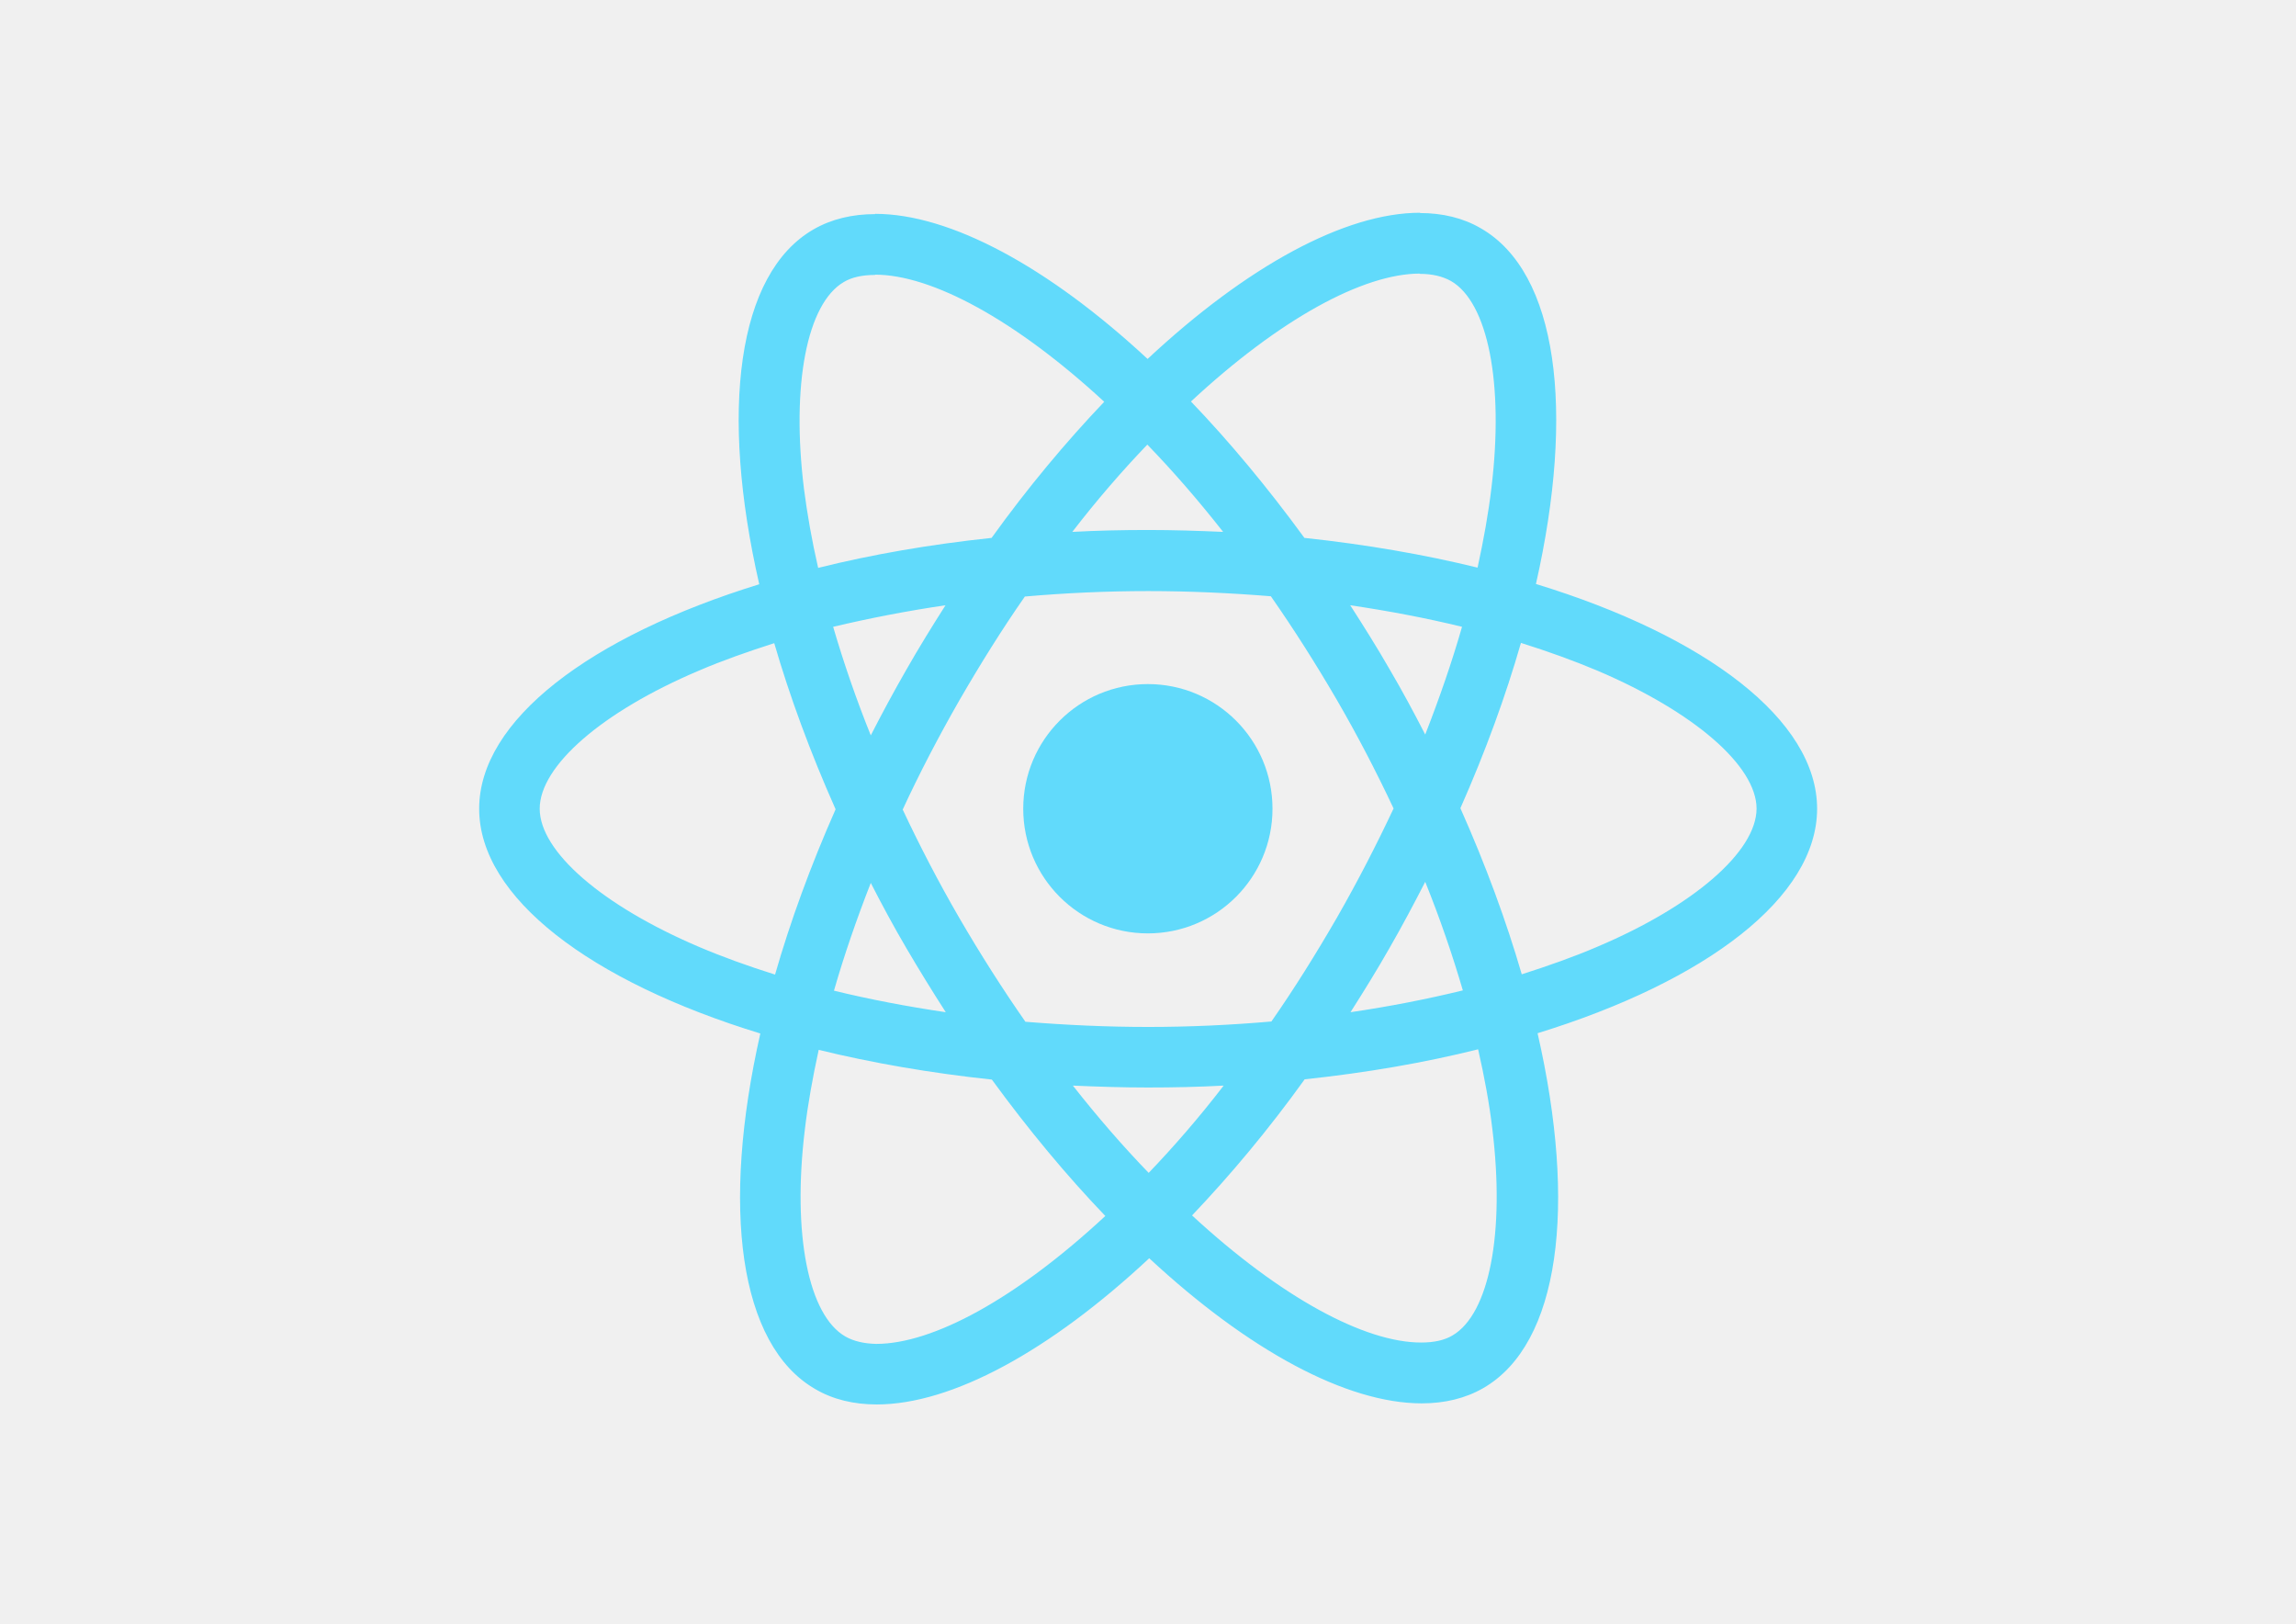
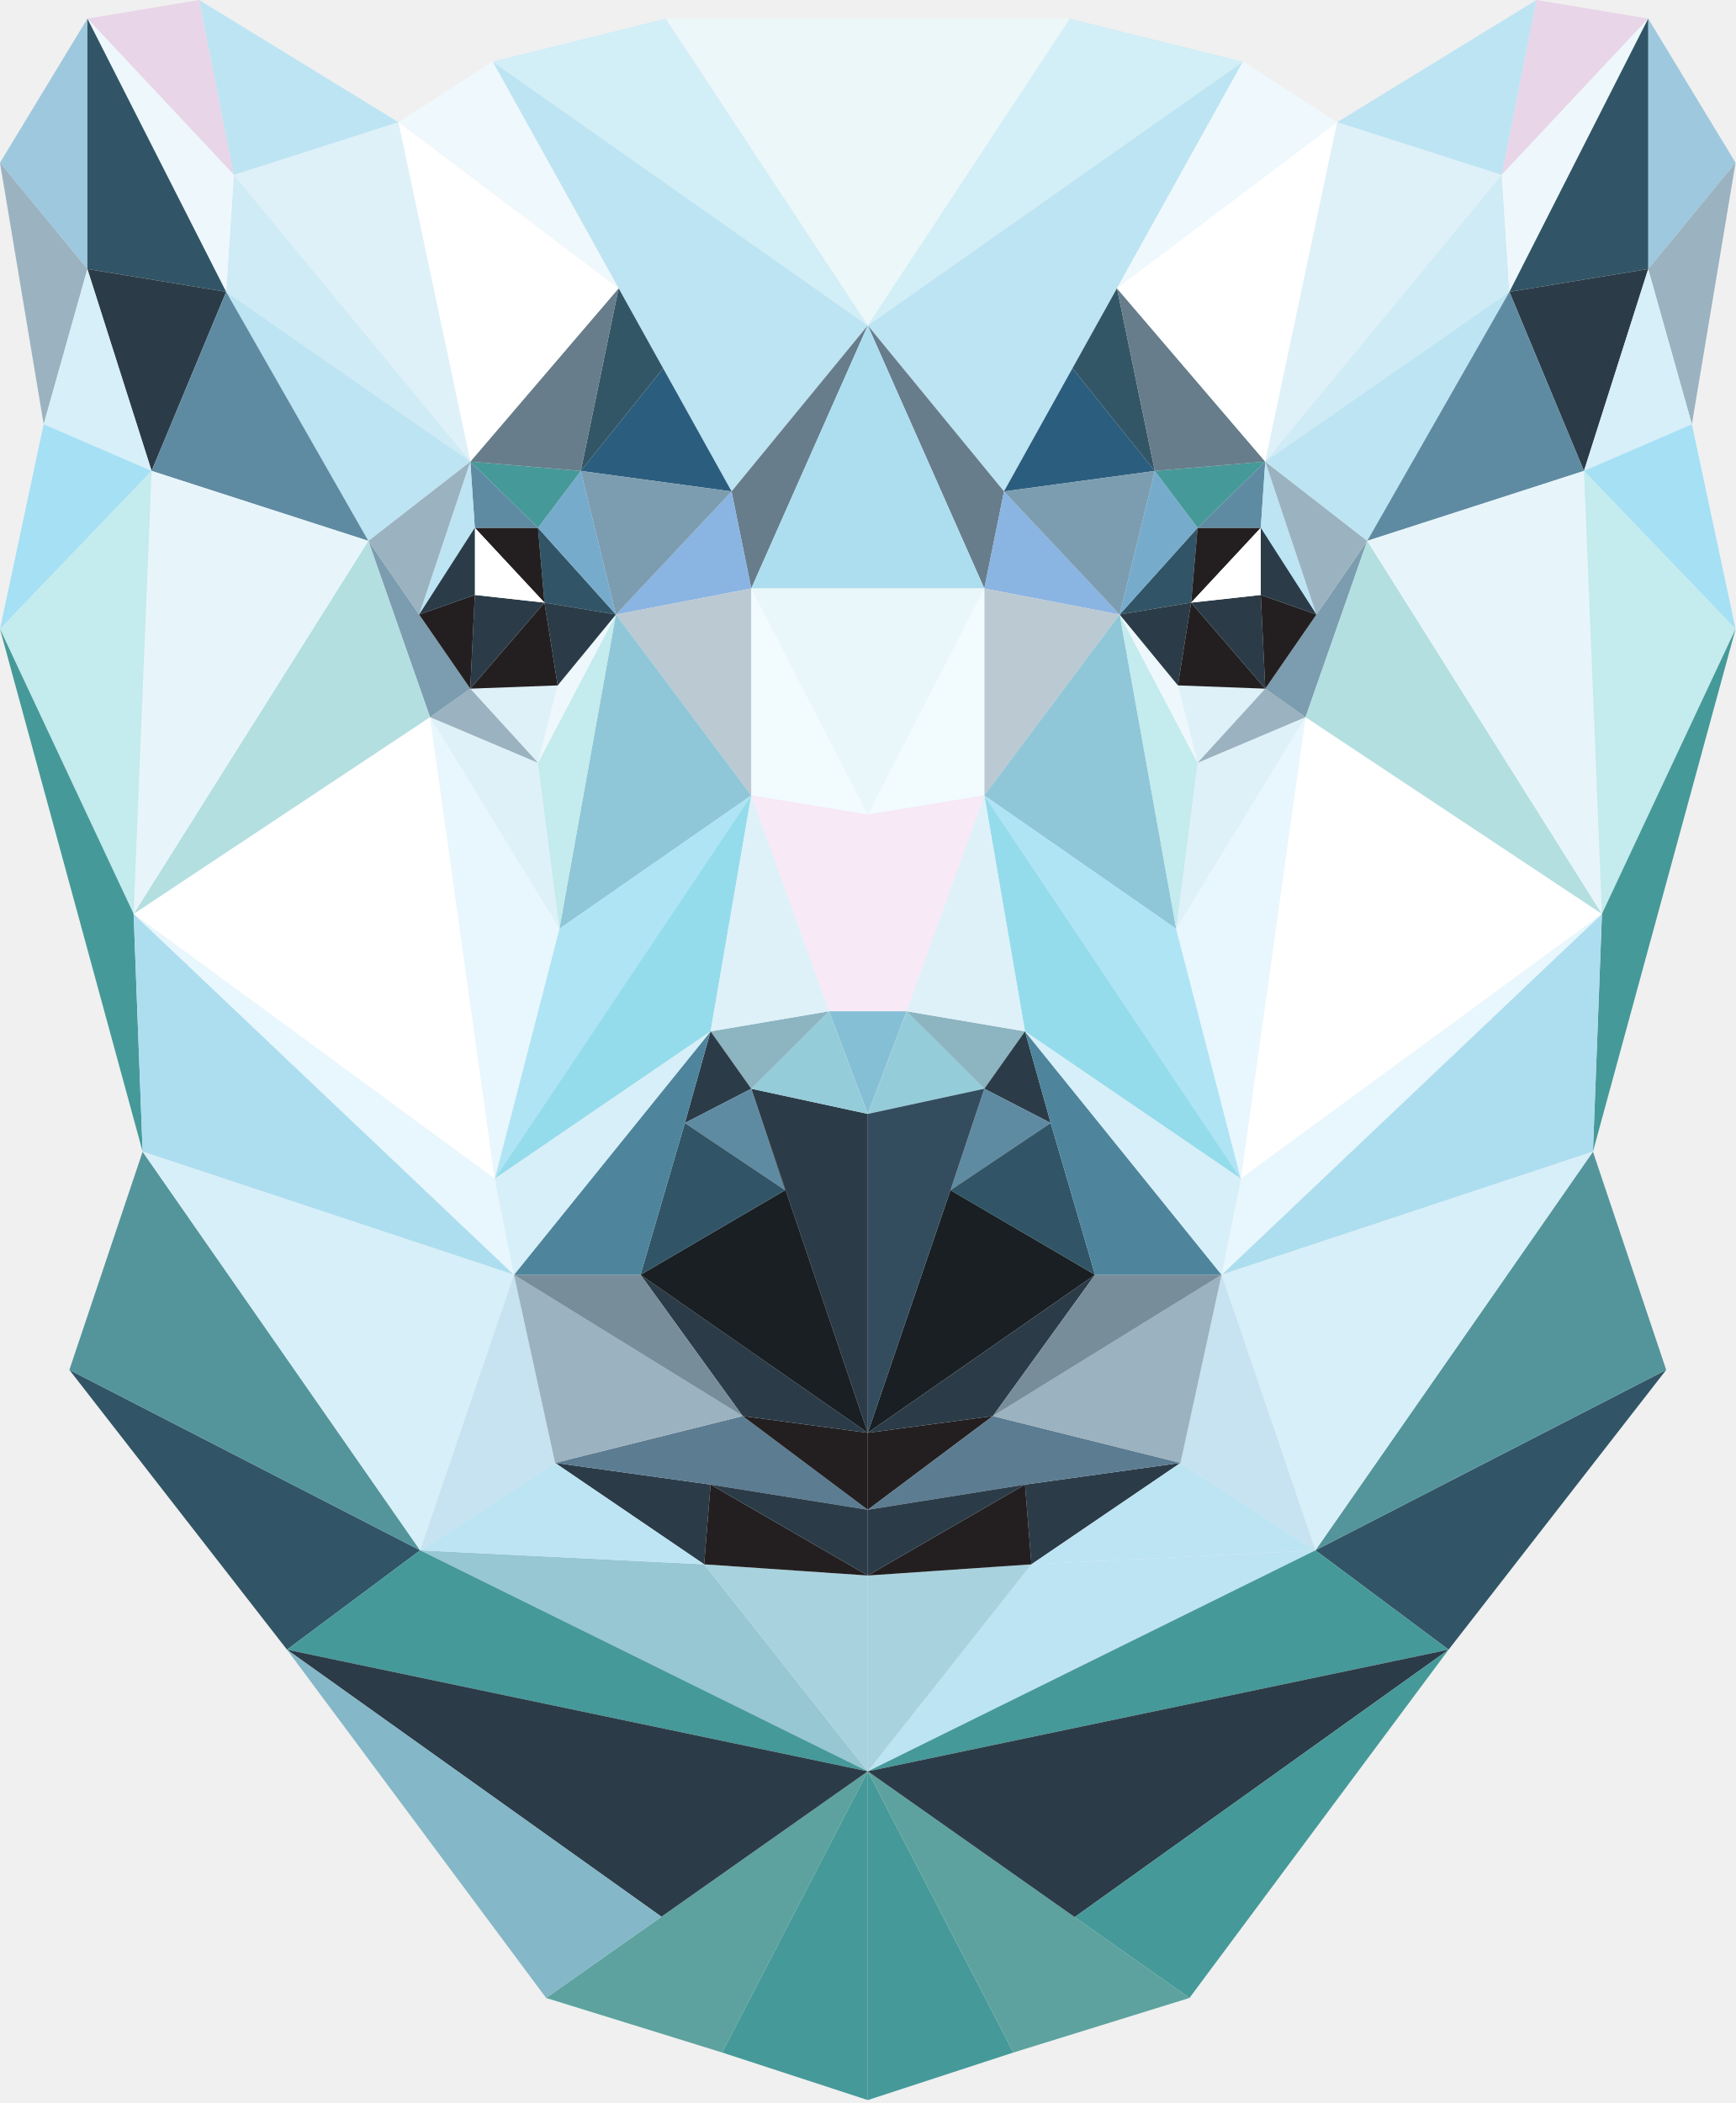
- <svg xmlns="http://www.w3.org/2000/svg" viewBox="0 0 841.9 595.3">
-   <g fill="#61DAFB">
-     <path d="M666.3 296.5c0-32.5-40.7-63.3-103.1-82.4 14.4-63.6 8-114.2-20.2-130.4-6.5-3.8-14.1-5.6-22.4-5.6v22.3c4.6 0 8.3.9 11.4 2.6 13.6 7.8 19.5 37.5 14.9 75.7-1.1 9.4-2.9 19.3-5.1 29.4-19.6-4.8-41-8.5-63.5-10.9-13.5-18.5-27.5-35.3-41.6-50 32.6-30.3 63.2-46.9 84-46.9V78c-27.5 0-63.5 19.6-99.9 53.6-36.4-33.8-72.4-53.2-99.9-53.2v22.3c20.7 0 51.4 16.5 84 46.6-14 14.7-28 31.4-41.3 49.9-22.6 2.4-44 6.1-63.6 11-2.3-10-4-19.7-5.2-29-4.7-38.2 1.1-67.9 14.6-75.8 3-1.8 6.9-2.6 11.5-2.6V78.5c-8.4 0-16 1.8-22.6 5.6-28.1 16.2-34.4 66.7-19.9 130.1-62.2 19.2-102.7 49.9-102.7 82.3 0 32.5 40.7 63.3 103.1 82.4-14.4 63.6-8 114.2 20.2 130.4 6.5 3.8 14.1 5.6 22.5 5.6 27.5 0 63.5-19.6 99.9-53.6 36.4 33.8 72.4 53.2 99.9 53.2 8.4 0 16-1.8 22.6-5.6 28.1-16.2 34.4-66.7 19.9-130.1 62-19.1 102.5-49.9 102.5-82.3zm-130.2-66.7c-3.7 12.9-8.3 26.2-13.5 39.5-4.1-8-8.4-16-13.1-24-4.6-8-9.5-15.8-14.4-23.4 14.2 2.1 27.9 4.7 41 7.9zm-45.8 106.5c-7.8 13.5-15.8 26.3-24.1 38.2-14.9 1.3-30 2-45.2 2-15.1 0-30.2-.7-45-1.9-8.3-11.9-16.4-24.6-24.2-38-7.6-13.1-14.5-26.4-20.8-39.8 6.2-13.4 13.2-26.8 20.7-39.9 7.8-13.5 15.8-26.3 24.1-38.2 14.9-1.3 30-2 45.2-2 15.1 0 30.2.7 45 1.9 8.3 11.9 16.4 24.6 24.2 38 7.6 13.1 14.5 26.4 20.8 39.8-6.3 13.4-13.2 26.8-20.7 39.9zm32.3-13c5.4 13.4 10 26.8 13.8 39.8-13.1 3.2-26.9 5.9-41.2 8 4.9-7.7 9.8-15.6 14.4-23.7 4.6-8 8.9-16.1 13-24.1zM421.2 430c-9.3-9.6-18.6-20.3-27.8-32 9 .4 18.2.7 27.5.7 9.4 0 18.7-.2 27.8-.7-9 11.7-18.3 22.4-27.5 32zm-74.4-58.9c-14.2-2.1-27.9-4.7-41-7.9 3.7-12.9 8.3-26.2 13.5-39.5 4.1 8 8.4 16 13.1 24 4.7 8 9.5 15.8 14.4 23.4zM420.7 163c9.3 9.6 18.6 20.3 27.8 32-9-.4-18.2-.7-27.5-.7-9.4 0-18.7.2-27.8.7 9-11.7 18.3-22.4 27.5-32zm-74 58.9c-4.9 7.7-9.8 15.6-14.4 23.7-4.6 8-8.9 16-13 24-5.4-13.4-10-26.8-13.8-39.8 13.1-3.1 26.9-5.8 41.2-7.9zm-90.5 125.2c-35.4-15.1-58.3-34.9-58.3-50.6 0-15.7 22.9-35.6 58.3-50.6 8.6-3.7 18-7 27.7-10.1 5.7 19.6 13.2 40 22.5 60.9-9.2 20.8-16.6 41.1-22.2 60.6-9.9-3.1-19.3-6.5-28-10.2zM310 490c-13.6-7.8-19.5-37.5-14.9-75.7 1.1-9.4 2.9-19.3 5.1-29.4 19.6 4.8 41 8.5 63.5 10.9 13.5 18.5 27.5 35.3 41.6 50-32.6 30.3-63.2 46.9-84 46.9-4.5-.1-8.3-1-11.3-2.7zm237.2-76.2c4.7 38.2-1.1 67.9-14.6 75.8-3 1.8-6.9 2.6-11.5 2.6-20.7 0-51.4-16.5-84-46.6 14-14.7 28-31.4 41.3-49.9 22.6-2.4 44-6.1 63.6-11 2.3 10.1 4.1 19.8 5.2 29.1zm38.5-66.7c-8.6 3.7-18 7-27.7 10.1-5.7-19.6-13.2-40-22.5-60.9 9.2-20.8 16.6-41.1 22.2-60.6 9.9 3.1 19.3 6.5 28.1 10.2 35.4 15.1 58.3 34.9 58.3 50.6-.1 15.7-23 35.6-58.4 50.6zM320.8 78.4z" />
-     <circle cx="420.9" cy="296.5" r="45.7" />
-     <path d="M520.5 78.1z" />
-   </g>
+ <svg xmlns="http://www.w3.org/2000/svg" width="260" height="315" viewBox="0 0 260 315" fill="none">
+   <path d="M130 48.748L186.206 9.22V9.224L167.328 43.179L161.009 54.543L160.661 55.163L150.403 73.606L130 48.748Z" fill="#BDE4F3" />
+   <path d="M150.407 73.609V73.614L147.453 88.138L130 48.747L150.403 73.605V73.609H150.407Z" fill="#677D8B" />
+   <path d="M167.731 92.048L147.457 88.138H147.453L150.407 73.614L167.731 92.048Z" fill="#8AB4E2" />
+   <path d="M167.731 92.049L147.457 119.148V88.139L167.731 92.049Z" fill="#BBC9D2" />
+   <path d="M195.58 107.415L176.2 139.12L179.41 114.258L195.58 107.415Z" fill="#DEF1F9" />
+   <path d="M189.546 103.152L179.409 114.257L176.455 102.662L189.546 103.152Z" fill="#DEF1F9" />
+   <path d="M195.58 107.414L179.41 114.257L189.546 103.152L195.58 107.414Z" fill="#9BB2C0" />
+   <path d="M204.82 81.014L195.58 107.414L189.546 103.152L197.211 92.048L204.82 81.014Z" fill="#7C9DB0" />
+   <path d="M172.994 70.538L150.407 73.609H150.403V73.605L160.662 55.163L172.994 70.538Z" fill="#2B5D7E" />
+   <path d="M176.2 139.12L147.457 119.148L167.731 92.048L176.2 139.12Z" fill="#8FC7D8" />
+   <path d="M185.888 176.556L147.457 119.147L176.2 139.119L185.888 176.556Z" fill="#AFE4F5" />
+   <path d="M195.58 107.414L185.888 176.556L176.2 139.119L195.58 107.414Z" fill="#E8F7FD" />
+   <path d="M239.982 136.885L185.888 176.556L195.58 107.414L239.982 136.885Z" fill="white" />
+   <path d="M179.41 79.057L178.437 90.267L167.731 92.048L179.41 79.057Z" fill="#315566" />
+   <path d="M179.41 114.258L176.2 139.12L167.731 92.048L179.41 114.258Z" fill="#C4EBED" />
+   <path d="M179.41 114.257L167.731 92.047L176.455 102.662L179.41 114.257Z" fill="#EEF8FC" />
+   <path d="M178.437 90.266L176.455 102.662L167.731 92.047L178.437 90.266Z" fill="#2B3C48" />
+   <path d="M189.546 103.153L176.455 102.663L178.437 90.267L189.546 103.153Z" fill="#231F20" />
+   <path d="M172.994 70.538L167.731 92.048L150.407 73.614V73.61L172.994 70.538Z" fill="#7C9DB0" />
+   <path d="M179.41 79.057L167.731 92.048L172.994 70.538L179.41 79.057Z" fill="#76ABCC" />
+   <path d="M189.542 69.138V69.142L179.409 79.057L172.994 70.538L189.542 69.138Z" fill="#469999" />
+   <path d="M188.872 79.057L178.437 90.267L179.41 79.057H188.872Z" fill="#231F20" />
+   <path d="M189.546 69.142L188.872 79.057H179.41L189.542 69.142H189.546Z" fill="#5F8BA2" />
+   <path d="M197.211 92.048L188.872 89.114V79.057L189.546 69.143L197.211 92.048Z" fill="#BDE4F3" />
+   <path d="M189.546 103.153L178.437 90.267L188.872 89.115L189.546 103.153Z" fill="#2B3C48" />
+   <path d="M200.328 18.296L167.328 43.179L186.206 9.224V9.22L186.211 9.215L200.328 18.296Z" fill="#EFF8FC" />
+   <path d="M172.994 70.539L160.661 55.164L161.009 54.544L167.328 43.179L172.994 70.539Z" fill="#335666" />
+   <path d="M189.542 69.139L172.994 70.539L167.328 43.179L189.542 69.139Z" fill="#677D8B" />
+   <path d="M200.328 18.297L189.546 69.139H189.542L167.328 43.18L200.328 18.297Z" fill="white" />
+   <path d="M224.968 26.196L189.546 69.139L200.328 18.297L224.968 26.196Z" fill="#DEF1F9" />
+   <path d="M226.12 43.716L189.546 69.139L224.968 26.196L226.12 43.716Z" fill="#CEEBF6" />
+   <path d="M204.82 81.014L197.21 92.048L189.546 69.143H189.542V69.139H189.546L204.82 81.014Z" fill="#9BB2C0" />
+   <path d="M226.12 43.715L204.82 81.014L189.546 69.138L226.12 43.715Z" fill="#BDE4F3" />
+   <path d="M246.909 2.791L224.968 26.195L230.164 0L246.909 2.791Z" fill="#E8D5E8" />
+   <path d="M230.164 2.28882e-05L200.327 18.298L224.967 26.197L230.164 2.28882e-05Z" fill="#BDE4F3" />
+   <path d="M260 24.373L246.909 40.296V2.792L260 24.373Z" fill="#9EC8DE" />
+   <path d="M260 24.372L253.455 63.553L246.909 40.296L260 24.372Z" fill="#9BB2C0" />
+   <path d="M246.909 2.792L226.12 43.715L224.968 26.195L246.909 2.792Z" fill="#EEF8FC" />
+   <path d="M246.909 2.792V40.296L226.12 43.715L246.909 2.792Z" fill="#315566" />
+   <path d="M246.909 40.297L237.288 70.539L226.12 43.716L246.909 40.297Z" fill="#2B3C48" />
+   <path d="M253.455 63.553L237.288 70.539L246.909 40.297L253.455 63.553Z" fill="#D7EFF8" />
+   <path d="M260 94.214L237.288 70.538L253.455 63.552L260 94.214Z" fill="#A5E0F5" />
+   <path d="M237.288 70.538L204.82 81.014L226.12 43.715L237.288 70.538Z" fill="#5F8BA2" />
+   <path d="M239.982 136.886L195.58 107.414L204.82 81.015L239.982 136.886Z" fill="#B3DFE0" />
+   <path d="M239.982 136.886L204.82 81.015L237.288 70.538L239.982 136.886Z" fill="#E7F5FB" />
+   <path d="M260 94.215L239.982 136.886L237.288 70.538L260 94.215Z" fill="#C4EBED" />
+   <path d="M260 94.214L238.633 172.504L239.982 136.885L260 94.214Z" fill="#469999" />
+   <path d="M239.982 136.886L238.633 172.504L183.001 190.942L239.982 136.886Z" fill="#ADDEF0" />
+   <path d="M249.608 205.189L217.01 247.094L197.055 232.217L249.608 205.189Z" fill="#315566" />
+   <path d="M249.608 205.19L197.055 232.219L238.633 172.505L249.608 205.19Z" fill="#54959B" />
+   <path d="M197.055 232.218L130 265.323L154.514 234.313L197.055 232.218Z" fill="#BDE4F3" />
+   <path d="M147.457 163.076L130 166.848L135.804 151.473L147.457 163.076Z" fill="#95CCD9" />
+   <path d="M153.55 154.485L147.457 163.075L135.804 151.472L153.55 154.485Z" fill="#8CB4C1" />
+   <path d="M151.82 307.437L130 314.561V265.323L151.82 307.437Z" fill="#469999" />
+   <path d="M217.01 247.094L130 265.323L197.055 232.218L217.01 247.094Z" fill="#469999" />
+   <path d="M178.19 299.266L151.82 307.437L130 265.323L160.854 287.059L160.993 287.155L178.19 299.266Z" fill="#5DA29E" />
+   <path d="M154.514 234.313L130 265.323V235.989L154.514 234.313Z" fill="#A8D2DE" />
+   <path d="M148.74 212.104L130 226.142V214.619L148.74 212.104Z" fill="#231F20" />
+   <path d="M176.841 219.123L154.514 234.313L153.55 222.37L176.841 219.123Z" fill="#2B3C48" />
+   <path d="M238.633 172.505L197.055 232.219L183.001 190.943L238.633 172.505Z" fill="#D7EFF8" />
+   <path d="M197.055 232.218L154.514 234.313L176.841 219.123L197.055 232.218Z" fill="#BDE4F3" />
+   <path d="M197.055 232.219L176.841 219.123L183.001 190.943L197.055 232.219Z" fill="#C7E2F0" />
+   <path d="M176.841 219.123L153.55 222.371L130 226.142L148.74 212.104L176.841 219.123Z" fill="#5C7C92" />
+   <path d="M154.514 234.313L130 235.99L153.55 222.371L154.514 234.313Z" fill="#231F20" />
+   <path d="M157.401 168.209L147.457 163.075L153.55 154.485L157.401 168.209Z" fill="#2B3C48" />
+   <path d="M164.043 190.943L130 214.619L142.387 178.275L142.391 178.271L164.043 190.943Z" fill="#191F23" />
+   <path d="M183.001 190.942L176.841 219.123L148.74 212.104L183.001 190.942Z" fill="#9BB2C0" />
+   <path d="M164.043 190.943L148.74 212.104L130 214.619L164.043 190.943Z" fill="#2B3C48" />
+   <path d="M183.001 190.942L148.74 212.104L164.043 190.942H183.001Z" fill="#778E9A" />
+   <path d="M157.401 168.209L142.391 178.271L147.457 163.076L157.401 168.209Z" fill="#5F8BA2" />
+   <path d="M164.043 190.942L142.387 178.275L142.391 178.27L157.401 168.209L164.043 190.942Z" fill="#315566" />
+   <path d="M183.001 190.942H164.043L157.401 168.209L153.55 154.485L183.001 190.942Z" fill="#4E859D" />
+   <path d="M185.888 176.556L153.55 154.485L147.457 119.147L185.888 176.556Z" fill="#94DCEC" />
+   <path d="M239.982 136.886L183.001 190.942L185.888 176.556L239.982 136.886Z" fill="#E8F7FD" />
+   <path d="M185.888 176.556L183.001 190.942L153.55 154.485L185.888 176.556Z" fill="#D7EFF8" />
+   <path d="M188.872 79.057V89.114L178.437 90.267L188.872 79.057Z" fill="white" />
+   <path d="M197.211 92.048L189.546 103.153L188.872 89.115L197.211 92.048Z" fill="#231F20" />
+   <path d="M197.211 92.048L188.872 89.114V79.057L197.211 92.048Z" fill="#2B3C48" />
+   <path d="M130 48.748L109.597 73.606L99.339 55.163L98.991 54.543L92.672 43.179L73.794 9.224V9.22L130 48.748Z" fill="#BDE4F3" />
+   <path d="M130 48.747L112.547 88.138L109.593 73.614V73.609H109.597V73.605L130 48.747Z" fill="#677D8B" />
+   <path d="M112.547 88.138H112.543L92.269 92.048L109.593 73.614L112.547 88.138Z" fill="#8AB4E2" />
+   <path d="M112.543 88.139V119.148L92.269 92.049L112.543 88.139Z" fill="#BBC9D2" />
+   <path d="M83.8 139.12L64.42 107.415L80.591 114.258L83.8 139.12Z" fill="#DEF1F9" />
+   <path d="M83.545 102.662L80.591 114.257L70.454 103.152L83.545 102.662Z" fill="#DEF1F9" />
+   <path d="M80.591 114.257L64.42 107.414L70.454 103.152L80.591 114.257Z" fill="#9BB2C0" />
+   <path d="M70.454 103.152L64.42 107.414L55.18 81.014L62.789 92.048L70.454 103.152Z" fill="#7C9DB0" />
+   <path d="M109.597 73.605V73.609H109.593L87.006 70.538L99.339 55.163L109.597 73.605Z" fill="#2B5D7E" />
+   <path d="M112.543 119.148L83.8 139.12L92.269 92.048L112.543 119.148Z" fill="#8FC7D8" />
+   <path d="M112.543 119.147L74.112 176.556L83.8 139.119L112.543 119.147Z" fill="#AFE4F5" />
+   <path d="M83.8 139.119L74.112 176.556L64.42 107.414L83.8 139.119Z" fill="#E8F7FD" />
+   <path d="M74.112 176.556L20.018 136.885L64.42 107.414L74.112 176.556Z" fill="white" />
+   <path d="M92.269 92.048L81.563 90.267L80.591 79.057L92.269 92.048Z" fill="#315566" />
+   <path d="M92.269 92.048L83.8 139.12L80.591 114.258L92.269 92.048Z" fill="#C4EBED" />
+   <path d="M92.269 92.047L80.591 114.257L83.545 102.662L92.269 92.047Z" fill="#EEF8FC" />
+   <path d="M92.269 92.047L83.545 102.662L81.563 90.266L92.269 92.047Z" fill="#2B3C48" />
+   <path d="M83.545 102.663L70.454 103.153L81.563 90.267L83.545 102.663Z" fill="#231F20" />
+   <path d="M109.593 73.61V73.614L92.269 92.048L87.006 70.538L109.593 73.61Z" fill="#7C9DB0" />
+   <path d="M92.269 92.048L80.591 79.057L87.006 70.538L92.269 92.048Z" fill="#76ABCC" />
+   <path d="M87.006 70.538L80.591 79.057L70.458 69.142V69.138L87.006 70.538Z" fill="#469999" />
+   <path d="M81.563 90.267L71.129 79.057H80.591L81.563 90.267Z" fill="#231F20" />
+   <path d="M80.591 79.057H71.129L70.454 69.142H70.458L80.591 79.057Z" fill="#5F8BA2" />
+   <path d="M71.129 79.057V89.114L62.79 92.048L70.454 69.143L71.129 79.057Z" fill="#BDE4F3" />
+   <path d="M81.563 90.267L70.454 103.153L71.129 89.115L81.563 90.267Z" fill="#2B3C48" />
+   <path d="M92.672 43.179L59.672 18.296L73.79 9.215L73.794 9.22V9.224L92.672 43.179Z" fill="#EFF8FC" />
+   <path d="M99.339 55.164L87.006 70.539L92.672 43.179L98.991 54.544L99.339 55.164Z" fill="#335666" />
+   <path d="M92.672 43.179L87.006 70.539L70.458 69.139L92.672 43.179Z" fill="#677D8B" />
+   <path d="M92.672 43.18L70.458 69.139H70.454L59.672 18.297L92.672 43.18Z" fill="white" />
+   <path d="M70.454 69.139L35.032 26.196L59.672 18.297L70.454 69.139Z" fill="#DEF1F9" />
+   <path d="M70.454 69.139L33.88 43.716L35.032 26.196L70.454 69.139Z" fill="#CEEBF6" />
+   <path d="M70.458 69.139V69.143H70.454L62.789 92.048L55.18 81.014L70.454 69.139H70.458Z" fill="#9BB2C0" />
+   <path d="M70.454 69.138L55.18 81.014L33.88 43.715L70.454 69.138Z" fill="#BDE4F3" />
+   <path d="M35.032 26.195L13.091 2.791L29.836 0L35.032 26.195Z" fill="#E8D5E8" />
+   <path d="M29.836 2.28882e-05L59.673 18.298L35.033 26.197L29.836 2.28882e-05Z" fill="#BDE4F3" />
+   <path d="M13.091 2.792V40.296L0 24.373L13.091 2.792Z" fill="#9EC8DE" />
+   <path d="M13.091 40.296L6.545 63.553L0 24.372L13.091 40.296Z" fill="#9BB2C0" />
+   <path d="M35.032 26.195L33.88 43.715L13.091 2.792L35.032 26.195Z" fill="#EEF8FC" />
+   <path d="M33.88 43.715L13.091 40.296V2.792L33.88 43.715Z" fill="#315566" />
+   <path d="M33.88 43.716L22.712 70.539L13.091 40.297L33.88 43.716Z" fill="#2B3C48" />
+   <path d="M22.712 70.539L6.545 63.553L13.091 40.297L22.712 70.539Z" fill="#D7EFF8" />
+   <path d="M22.712 70.538L0 94.214L6.545 63.552L22.712 70.538Z" fill="#A5E0F5" />
+   <path d="M55.18 81.014L22.712 70.538L33.88 43.715L55.18 81.014Z" fill="#5F8BA2" />
+   <path d="M64.42 107.414L20.018 136.886L55.18 81.015L64.42 107.414Z" fill="#B3DFE0" />
+   <path d="M55.18 81.015L20.018 136.886L22.712 70.538L55.18 81.015Z" fill="#E7F5FB" />
+   <path d="M22.712 70.538L20.018 136.886L0 94.215L22.712 70.538Z" fill="#C4EBED" />
+   <path d="M21.367 172.504L0 94.214L20.018 136.885L21.367 172.504Z" fill="#469999" />
+   <path d="M76.999 190.942L21.367 172.504L20.018 136.886L76.999 190.942Z" fill="#ADDEF0" />
+   <path d="M62.945 232.217L42.99 247.094L10.392 205.189L62.945 232.217Z" fill="#315566" />
+   <path d="M62.945 232.219L10.392 205.19L21.367 172.505L62.945 232.219Z" fill="#54959B" />
+   <path d="M130 265.323L62.945 232.218L105.486 234.313L130 265.323Z" fill="#96C7D3" />
+   <path d="M147.457 163.076L142.391 178.271L142.387 178.275L130 214.619V166.848L147.457 163.076Z" fill="#334D5E" />
+   <path d="M130 166.848V214.619L112.543 163.076L130 166.848Z" fill="#2B3C48" />
+   <path d="M112.544 163.077L130 166.849L124.198 151.474L112.544 163.077Z" fill="#95CCD9" />
+   <path d="M124.196 151.472L112.543 163.075L106.45 154.485L124.196 151.472Z" fill="#8CB4C1" />
+   <path d="M130 265.323L108.18 307.437L81.81 299.266L99.087 287.096L99.125 287.071L130 265.323Z" fill="#5DA29E" />
+   <path d="M130 265.323L42.99 247.094L62.945 232.218L130 265.323Z" fill="#469999" />
+   <path d="M130 265.323L99.125 287.071L99.087 287.096L42.99 247.094L130 265.323Z" fill="#2B3C48" />
+   <path d="M99.087 287.095L81.81 299.265L42.99 247.094L99.087 287.095Z" fill="#84B7C7" />
+   <path d="M106.45 222.37L105.486 234.313L83.159 219.123L106.45 222.37Z" fill="#2B3C48" />
+   <path d="M76.999 190.943L62.945 232.219L21.367 172.505L76.999 190.943Z" fill="#D7EFF8" />
+   <path d="M105.486 234.313L62.945 232.218L83.159 219.123L105.486 234.313Z" fill="#BDE4F3" />
+   <path d="M83.159 219.123L62.945 232.219L76.999 190.943L83.159 219.123Z" fill="#C7E2F0" />
+   <path d="M130 235.989V265.323L105.486 234.313L130 235.989Z" fill="#A8D2DE" />
+   <path d="M130 235.99L105.486 234.313L106.45 222.371L130 235.99Z" fill="#231F20" />
+   <path d="M130 226.142L106.45 222.371L83.159 219.123L111.26 212.104L130 226.142Z" fill="#5C7C92" />
+   <path d="M153.55 222.371L130 235.99V226.142L153.55 222.371Z" fill="#2B3C48" />
+   <path d="M130 226.142V235.99L106.45 222.371L130 226.142Z" fill="#2B3C48" />
+   <path d="M112.543 163.075L102.599 168.209L106.45 154.485L112.543 163.075Z" fill="#2B3C48" />
+   <path d="M130 214.619V226.142L111.26 212.104L130 214.619Z" fill="#231F20" />
+   <path d="M130 214.619L111.26 212.104L95.957 190.943L130 214.619Z" fill="#2B3C48" />
+   <path d="M111.26 212.104L83.159 219.123L76.999 190.942L111.26 212.104Z" fill="#9BB2C0" />
+   <path d="M111.26 212.104L76.999 190.942H95.957L111.26 212.104Z" fill="#778E9A" />
+   <path d="M117.613 178.275L102.599 168.209L112.543 163.076L117.613 178.275Z" fill="#5F8BA2" />
+   <path d="M95.957 190.943L117.613 178.275L112.543 163.076L130 214.619L95.957 190.943Z" fill="#191F23" />
+   <path d="M117.613 178.275L95.957 190.942L102.599 168.209L117.613 178.275Z" fill="#315566" />
+   <path d="M106.45 154.485L102.599 168.209L95.957 190.942H76.999L106.45 154.485Z" fill="#4E859D" />
+   <path d="M112.543 119.147L106.45 154.485L74.112 176.556L112.543 119.147Z" fill="#94DCEC" />
+   <path d="M76.999 190.942L20.018 136.886L74.112 176.556L76.999 190.942Z" fill="#E8F7FD" />
+   <path d="M106.45 154.485L76.999 190.942L74.112 176.556L106.45 154.485Z" fill="#D7EFF8" />
+   <path d="M81.563 90.267L71.129 89.114V79.057L81.563 90.267Z" fill="white" />
+   <path d="M71.129 89.115L70.454 103.153L62.79 92.048L71.129 89.115Z" fill="#231F20" />
+   <path d="M71.129 79.057V89.114L62.79 92.048L71.129 79.057Z" fill="#2B3C48" />
+   <path d="M147.453 88.138H112.547L130 48.747L147.453 88.138Z" fill="#ADDEF0" />
+   <path d="M147.457 88.138L130 122.01L112.543 88.138H147.457Z" fill="#E9F7FB" />
+   <path d="M130 122.01L112.543 119.147V88.138L130 122.01Z" fill="#F2FBFE" />
+   <path d="M147.457 88.138V119.147L130 122.01L147.457 88.138Z" fill="#F2FBFE" />
+   <path d="M124.196 151.473L106.45 154.486L112.543 119.148L124.196 151.473Z" fill="#DEF1F9" />
+   <path d="M153.55 154.486L135.804 151.473L147.457 119.148L153.55 154.486Z" fill="#DEF1F9" />
+   <path d="M147.457 119.148L135.804 151.473L130 166.848L124.196 151.473L112.543 119.148L130 122.01L147.457 119.148Z" fill="#F7E9F6" />
+   <path d="M124.198 151.474H135.802L130 166.849L124.198 151.474Z" fill="#84BFD5" />
+   <path d="M217.01 247.094L160.993 287.154L160.854 287.058L130 265.322L217.01 247.094Z" fill="#2B3C48" />
+   <path d="M217.01 247.094L178.19 299.265L160.992 287.154L217.01 247.094Z" fill="#469999" />
+   <path d="M130 314.562V265.323L108.18 307.437L130 314.562Z" fill="#469999" />
+   <path d="M99.712 2.793H160.288L130 48.748L99.712 2.793Z" fill="#EBF7F9" />
+   <path d="M160.288 2.793L186.206 9.224L130 48.748L160.288 2.793Z" fill="#D2EEF6" />
+   <path d="M99.712 2.793L73.794 9.224L130 48.748L99.712 2.793Z" fill="#D2EEF6" />
</svg>
